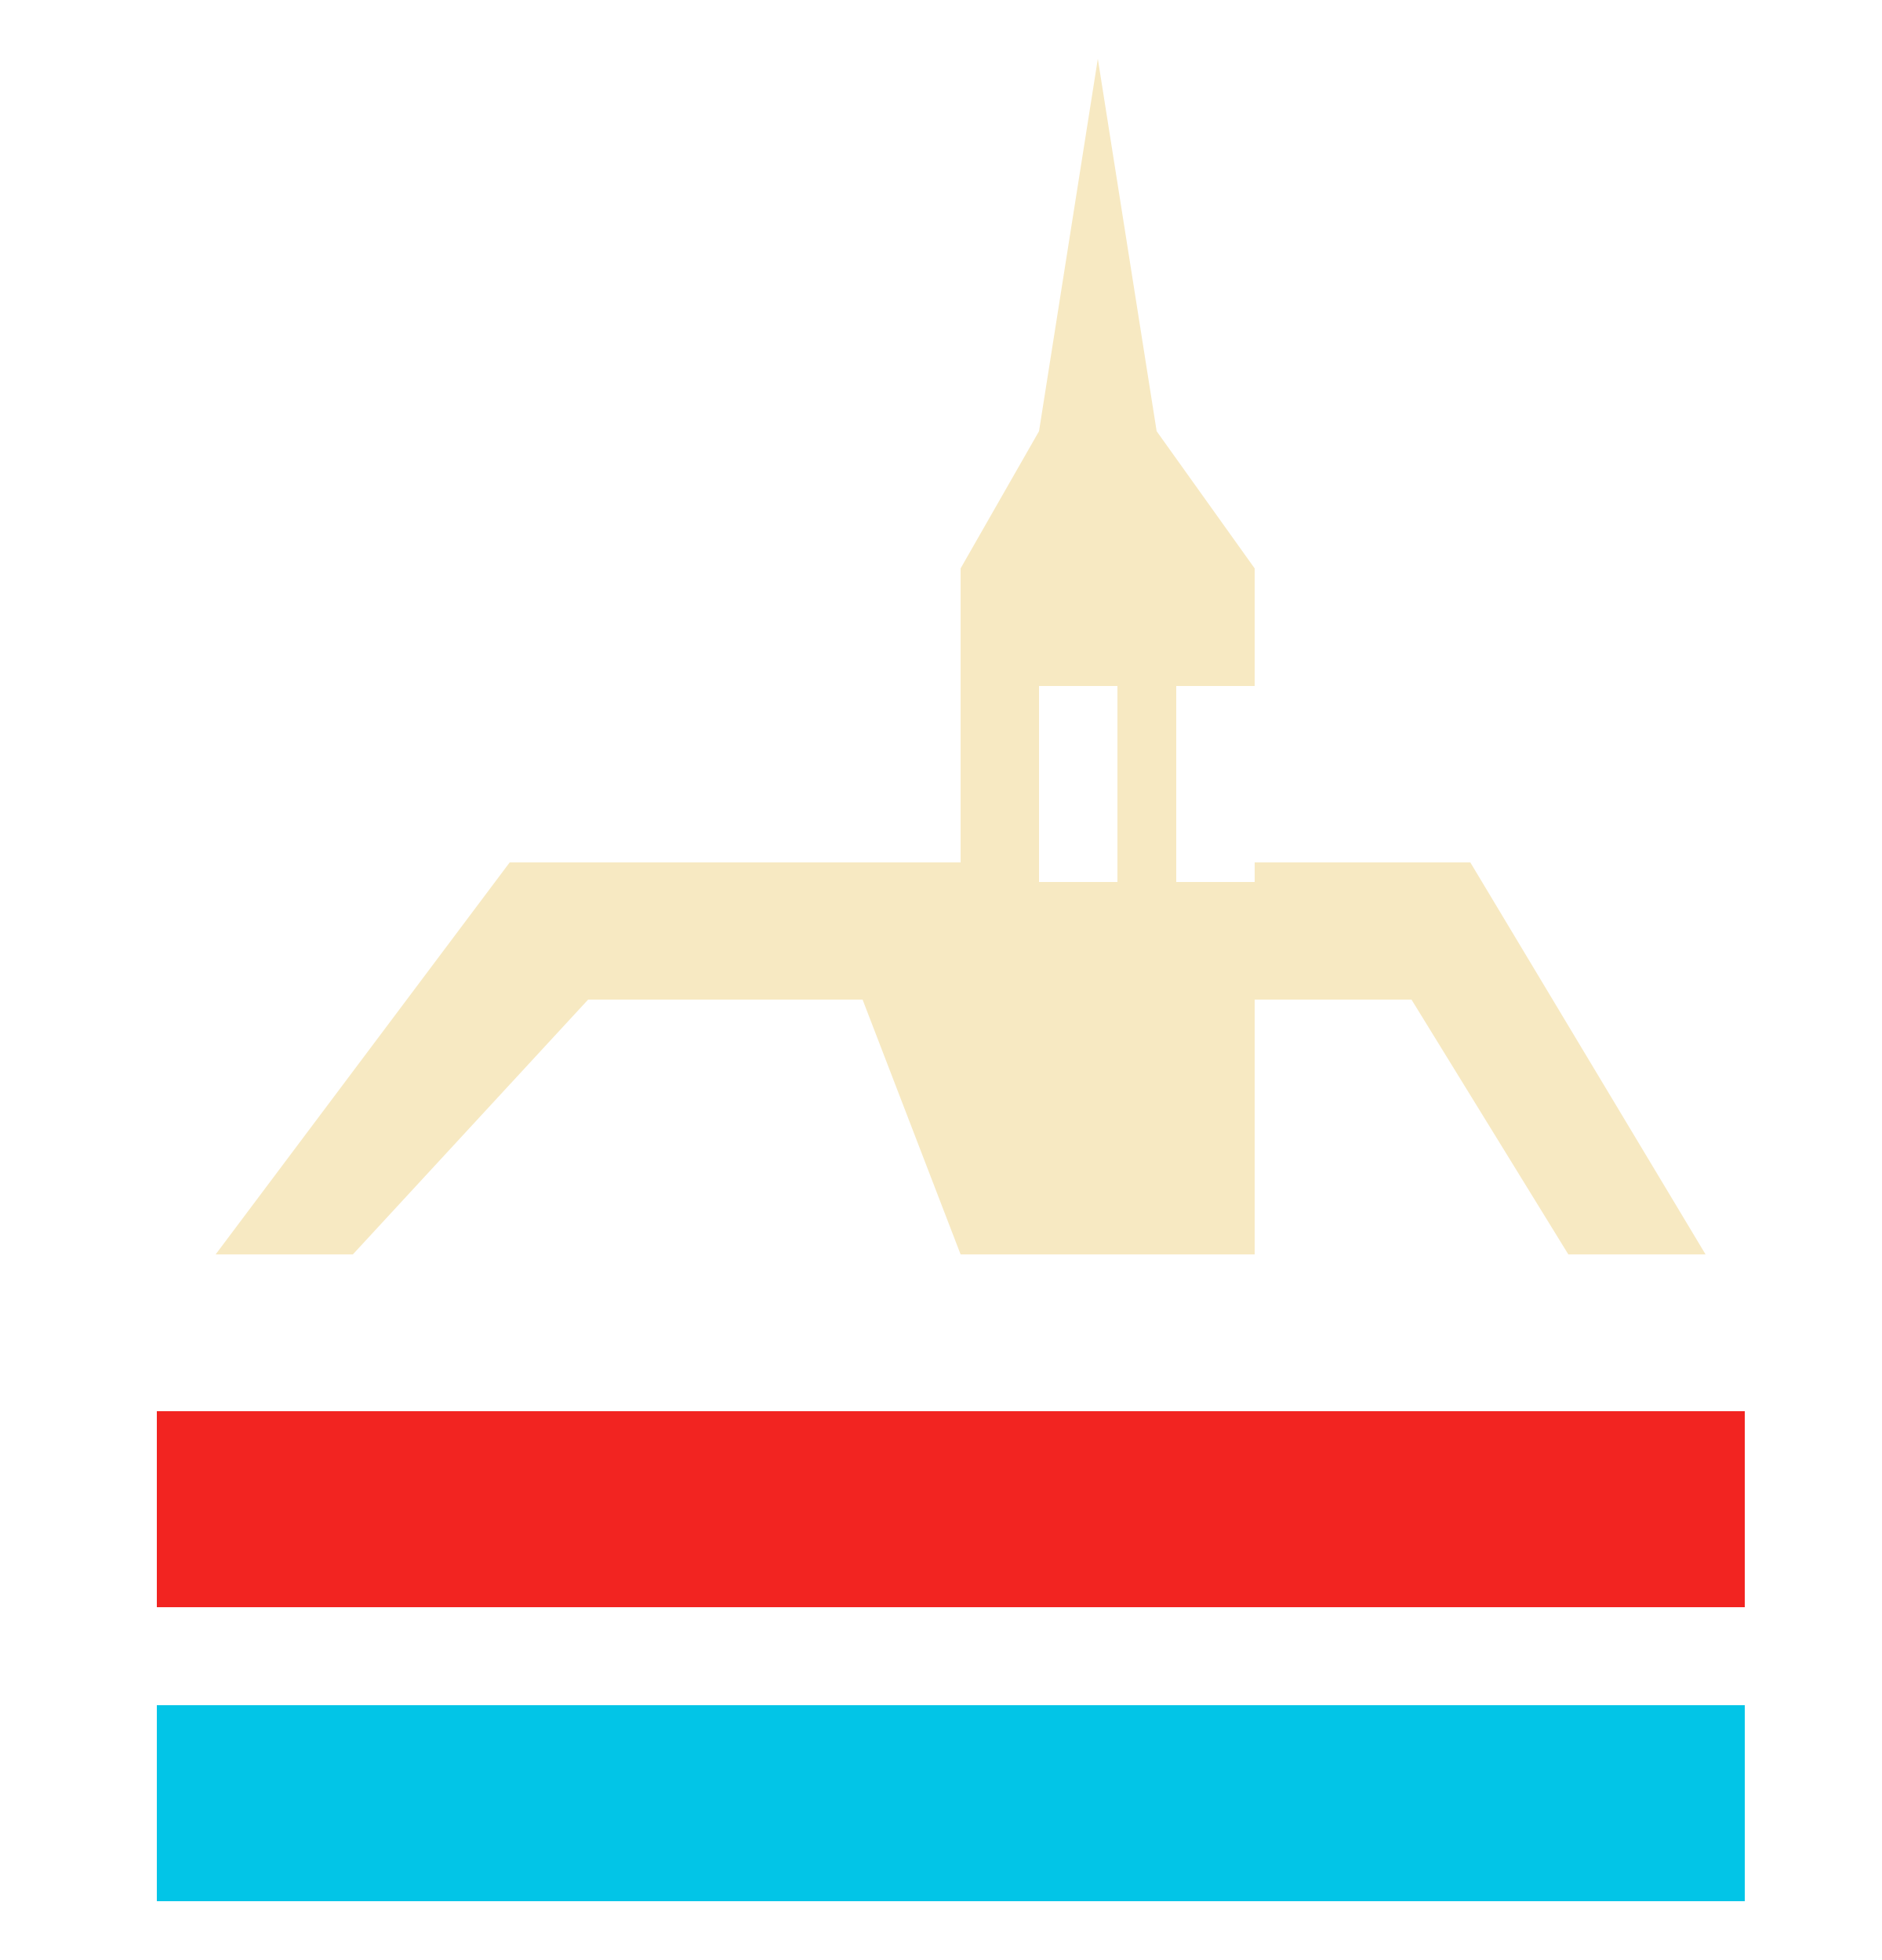
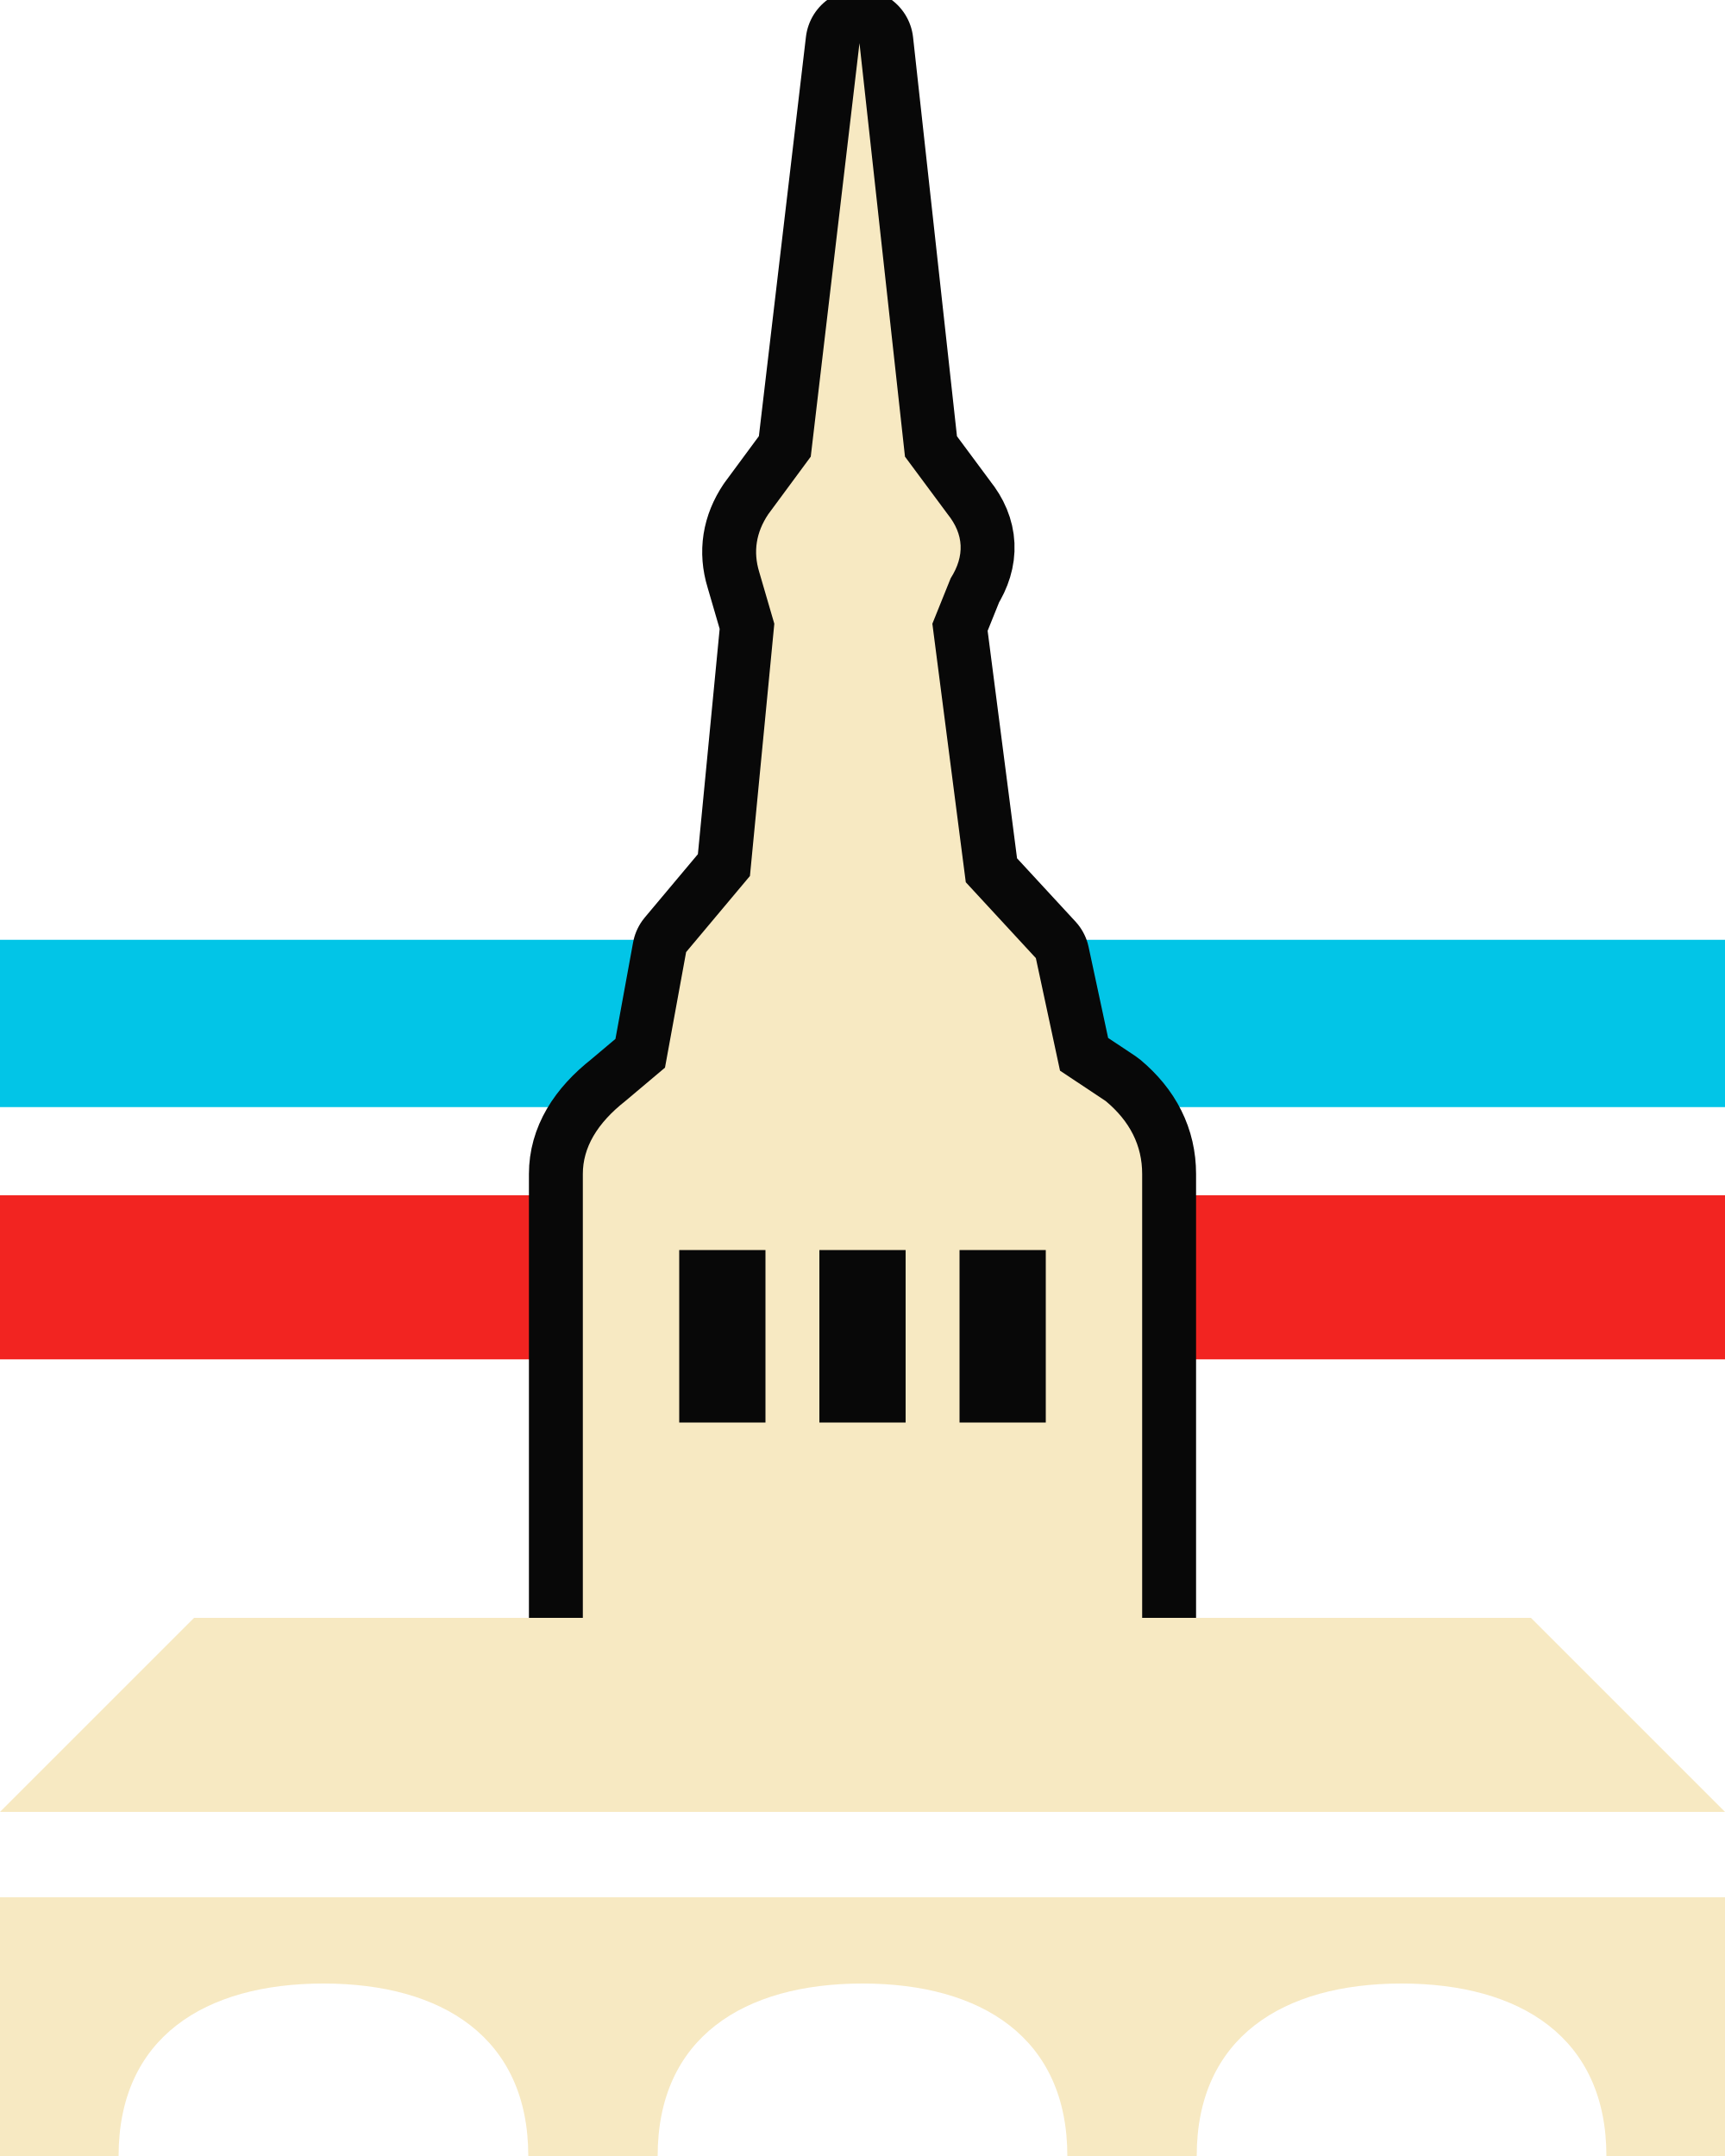
- <svg xmlns="http://www.w3.org/2000/svg" viewBox="0 0 96 100" width="96" height="100" role="img" aria-labelledby="title desc">
-   <g id="architecture" fill="#F7E9C2">
-     <path id="tour-et-toiture" fill-rule="evenodd" d="M 11,64 L 26,44 H 49 V 29 L 53,22 L 56,3 L 59,22 L 64,29 V 44 H 75 L 87,64 H 80 L 72,51 H 64 V 64 H 49 L 44,51 H 30 L 18,64 Z M 53,35 h 4 v 10 h -4 Z M 60,35 h 4 v 10 h -4 Z" />
+ <svg xmlns="http://www.w3.org/2000/svg" viewBox="0 0 80 100" width="80" height="100" role="img" aria-labelledby="title desc">
+   <g id="bandes">
+     <path d="M0 43.59 H80 V51.35 H0 Z" fill="#02C5E7" />
+     <path d="M0 55.44 H80 V63.05 H0 Z" fill="#F22421" />
  </g>
-   <g id="lignes-signature">
-     <path d="M 8 72 H 89 V 82 H 8 Z" fill="#F22421" />
-     <path d="M 8 87 H 89 V 97 H 8 Z" fill="#02C5E7" />
+   <g id="monument" fill="#F7E9C2" stroke-linejoin="round">
+     <path id="tour-detourage" d="M 27.03,75.04 V 54.45 Q 27.03,52.62 29,51.07 L 30.84,49.52 L 31.82,44.16 L 34.78,40.63 L 35.91,28.93 L 35.21,26.53 Q 34.78,25.12 35.63,23.85 L 37.6,21.18 L 39.86,2 L 41.97,21.18 L 43.95,23.85 Q 45.08,25.26 44.09,26.82 L 43.24,28.93 L 44.79,40.92 L 48.04,44.44 L 49.16,49.66 L 51.28,51.07 Q 52.97,52.48 52.97,54.45 V 75.04 Z" fill="none" stroke="#080808" stroke-width="5" />
+     <path id="tour" d="M 27.03,75.04 V 54.45 Q 27.03,52.62 29,51.07 L 30.84,49.52 L 31.82,44.16 L 34.78,40.63 L 35.91,28.93 L 35.21,26.53 Q 34.78,25.12 35.63,23.85 L 37.6,21.18 L 39.86,2 L 41.97,21.18 L 43.95,23.85 Q 45.08,25.26 44.09,26.82 L 43.24,28.93 L 44.79,40.92 L 48.04,44.44 L 49.16,49.66 L 51.28,51.07 Q 52.97,52.48 52.97,54.45 V 75.04 Z" />
+     <path id="fenetres" d="M31.5,57.98 h4 v8 h-4 Z M38,57.98 h4 v8 h-4 Z M44.5,57.98 h4 v8 h-4 Z" fill="#080808" />
+     <path id="toiture" d="M0,84.04 L9,75.04 H71 L80,84.04 Z" />
+     <path id="pont" d="M0,100 V88 H80 V100 H74.5 C74.5,94.5 70.5,92 65,92 C59.5,92 55.5,94.5 55.5,100 H49.5 C49.5,94.5 45.5,92 40,92 C34.5,92 30.5,94.5 30.5,100 H24.5 C24.5,94.5 20.5,92 15,92 C9.5,92 5.5,94.5 5.5,100 Z" />
  </g>
</svg>
